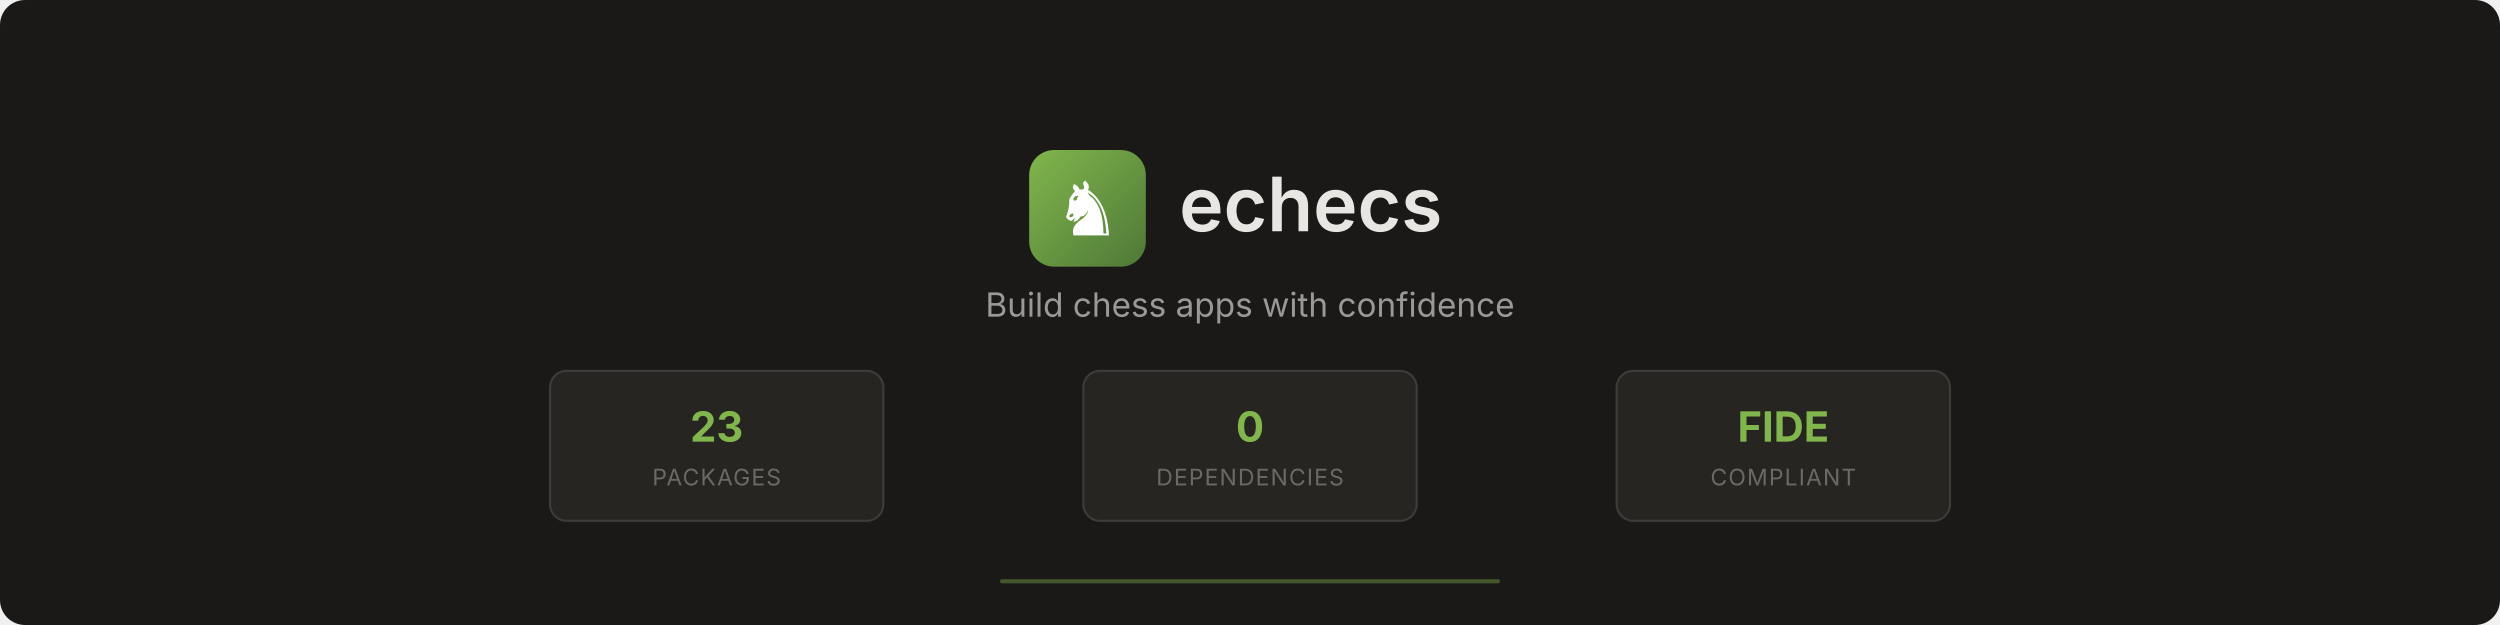
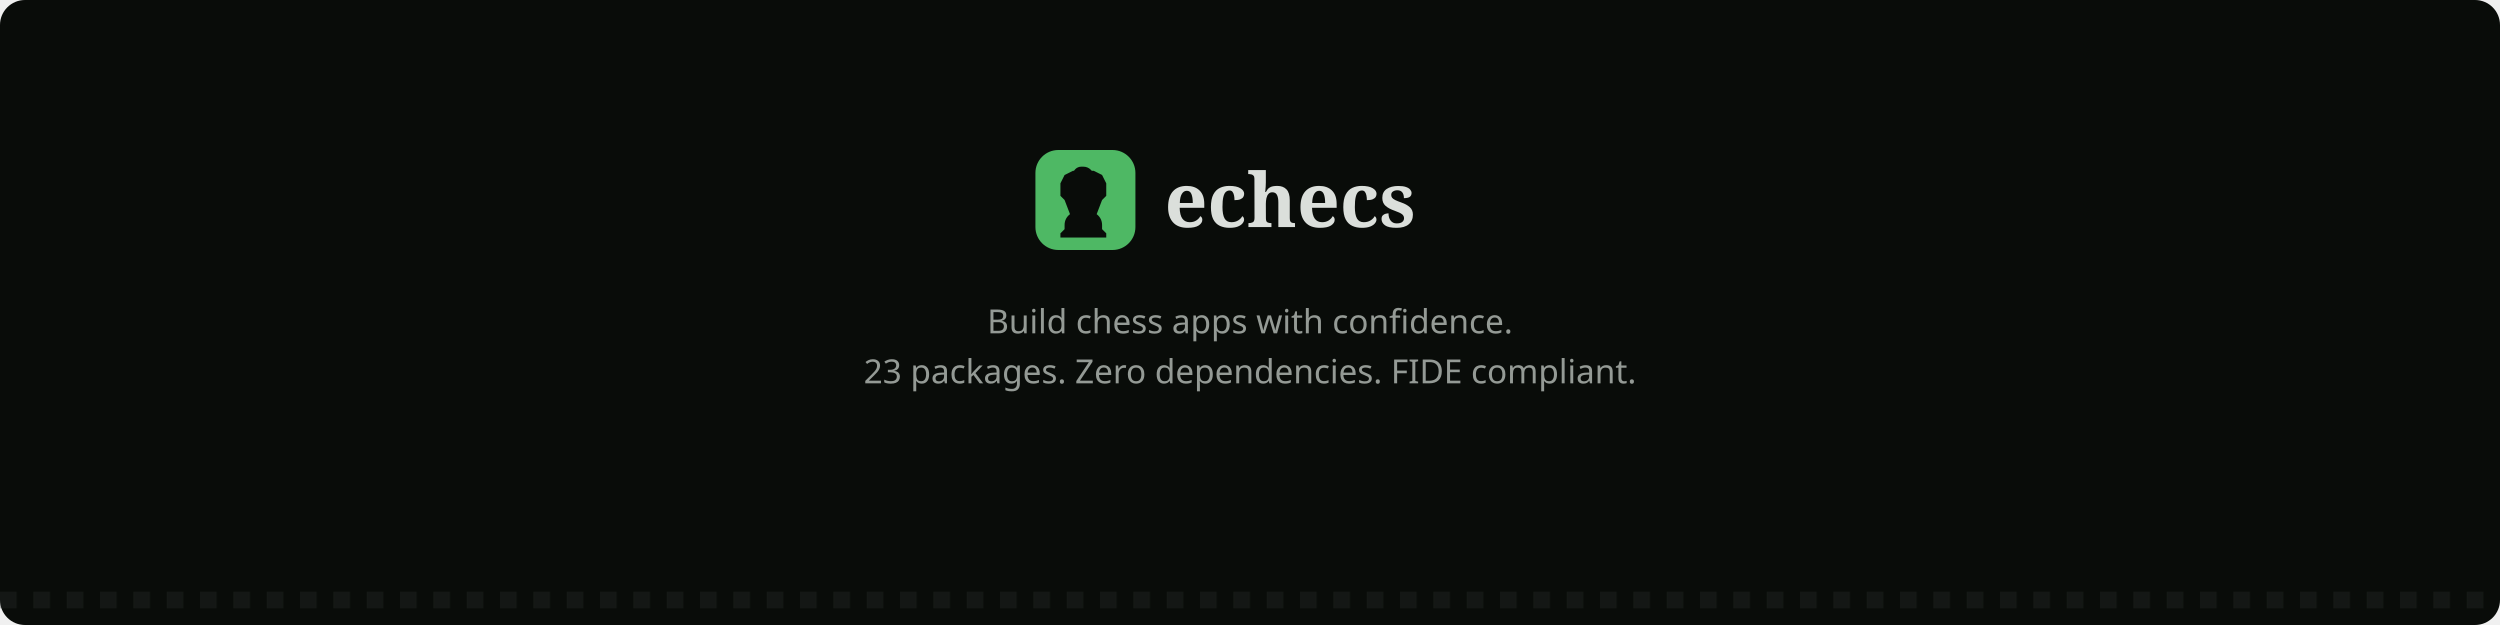
<svg xmlns="http://www.w3.org/2000/svg" width="1200" height="300" viewBox="0 0 1200 300">
  <defs>
-     <linearGradient id="knightGradient" x1="0%" y1="0%" x2="100%" y2="100%">
-       <stop offset="0%" style="stop-color:#81b64c;stop-opacity:1" />
-       <stop offset="100%" style="stop-color:#4e7837;stop-opacity:1" />
-     </linearGradient>
+     <pattern id="board" width="16" height="8" patternUnits="userSpaceOnUse">
+       <rect width="8" height="8" fill="#303431" />
+     </pattern>
  </defs>
-   <rect width="1200" height="300" rx="12" fill="#1a1917" />
-   <rect x="494" y="72" width="56" height="56" rx="12" fill="url(#knightGradient)" />
-   <text x="522" y="113" font-family="system-ui, -apple-system, sans-serif" font-size="36" text-anchor="middle" fill="white">♞</text>
-   <text x="566" y="111" font-family="system-ui, -apple-system, sans-serif" font-size="36" font-weight="600" fill="#e8e6e3">echecs</text>
-   <text x="600" y="152" font-family="system-ui, -apple-system, sans-serif" font-size="16" text-anchor="middle" fill="#9b9895">Build chess apps with confidence</text>
-   <rect x="264" y="178" width="160" height="72" rx="8" fill="#262522" stroke="#3d3c3a" stroke-width="1" />
-   <text x="344" y="212" font-family="system-ui, -apple-system, sans-serif" font-size="20" font-weight="700" text-anchor="middle" fill="#81b64c">23</text>
-   <text x="344" y="233" font-family="system-ui, -apple-system, sans-serif" font-size="11" text-anchor="middle" fill="#6b6966" letter-spacing="0.05em">PACKAGES</text>
-   <rect x="520" y="178" width="160" height="72" rx="8" fill="#262522" stroke="#3d3c3a" stroke-width="1" />
-   <text x="600" y="212" font-family="system-ui, -apple-system, sans-serif" font-size="20" font-weight="700" text-anchor="middle" fill="#81b64c">0</text>
-   <text x="600" y="233" font-family="system-ui, -apple-system, sans-serif" font-size="11" text-anchor="middle" fill="#6b6966" letter-spacing="0.05em">DEPENDENCIES</text>
-   <rect x="776" y="178" width="160" height="72" rx="8" fill="#262522" stroke="#3d3c3a" stroke-width="1" />
-   <text x="856" y="212" font-family="system-ui, -apple-system, sans-serif" font-size="20" font-weight="700" text-anchor="middle" fill="#81b64c">FIDE</text>
-   <text x="856" y="233" font-family="system-ui, -apple-system, sans-serif" font-size="11" text-anchor="middle" fill="#6b6966" letter-spacing="0.05em">COMPLIANT</text>
-   <rect x="480" y="278" width="240" height="2" rx="1" fill="#81b64c" opacity="0.4" />
+   <rect width="1200" height="300" rx="12" fill="#090c09" />
+   <rect x="497" y="72" width="48" height="48" rx="11" fill="#4eb864" />
+   <g transform="translate(497, 72) scale(2)">
+     <path d="M7 21h10v-1l-1-1v-1c0-1.1-.5-2-1.3-2.6L16 12l1-1V8l-1-2-2-1H9L7 6 6 8v3l1 1 1.3 3.4C7.5 16 7 16.9 7 18v1l-1 1v1z" fill="#090c09" />
+     <path d="M9 6c0-1.1.9-2 2-2h.5C12.9 4 14 5.1 14 6.5c0 .8-.4 1.5-1 2l1.5 3.5H9.5L11 8.5C10.4 8 9 7.3 9 6z" fill="#090c09" />
+   </g>
+   <text x="559" y="109" font-family="Vollkorn, Georgia, serif" font-size="36" font-weight="700" fill="#dbdfdb">echecs</text>
+   <text x="600" y="160" font-family="system-ui, sans-serif" font-size="16" text-anchor="middle" fill="#949a95">Build chess apps with confidence.</text>
+   <text x="600" y="184" font-family="system-ui, sans-serif" font-size="16" text-anchor="middle" fill="#949a95">23 packages. Zero dependencies. FIDE compliant.</text>
+   <rect x="0" y="284" width="1200" height="8" fill="url(#board)" opacity="0.3" />
</svg>
